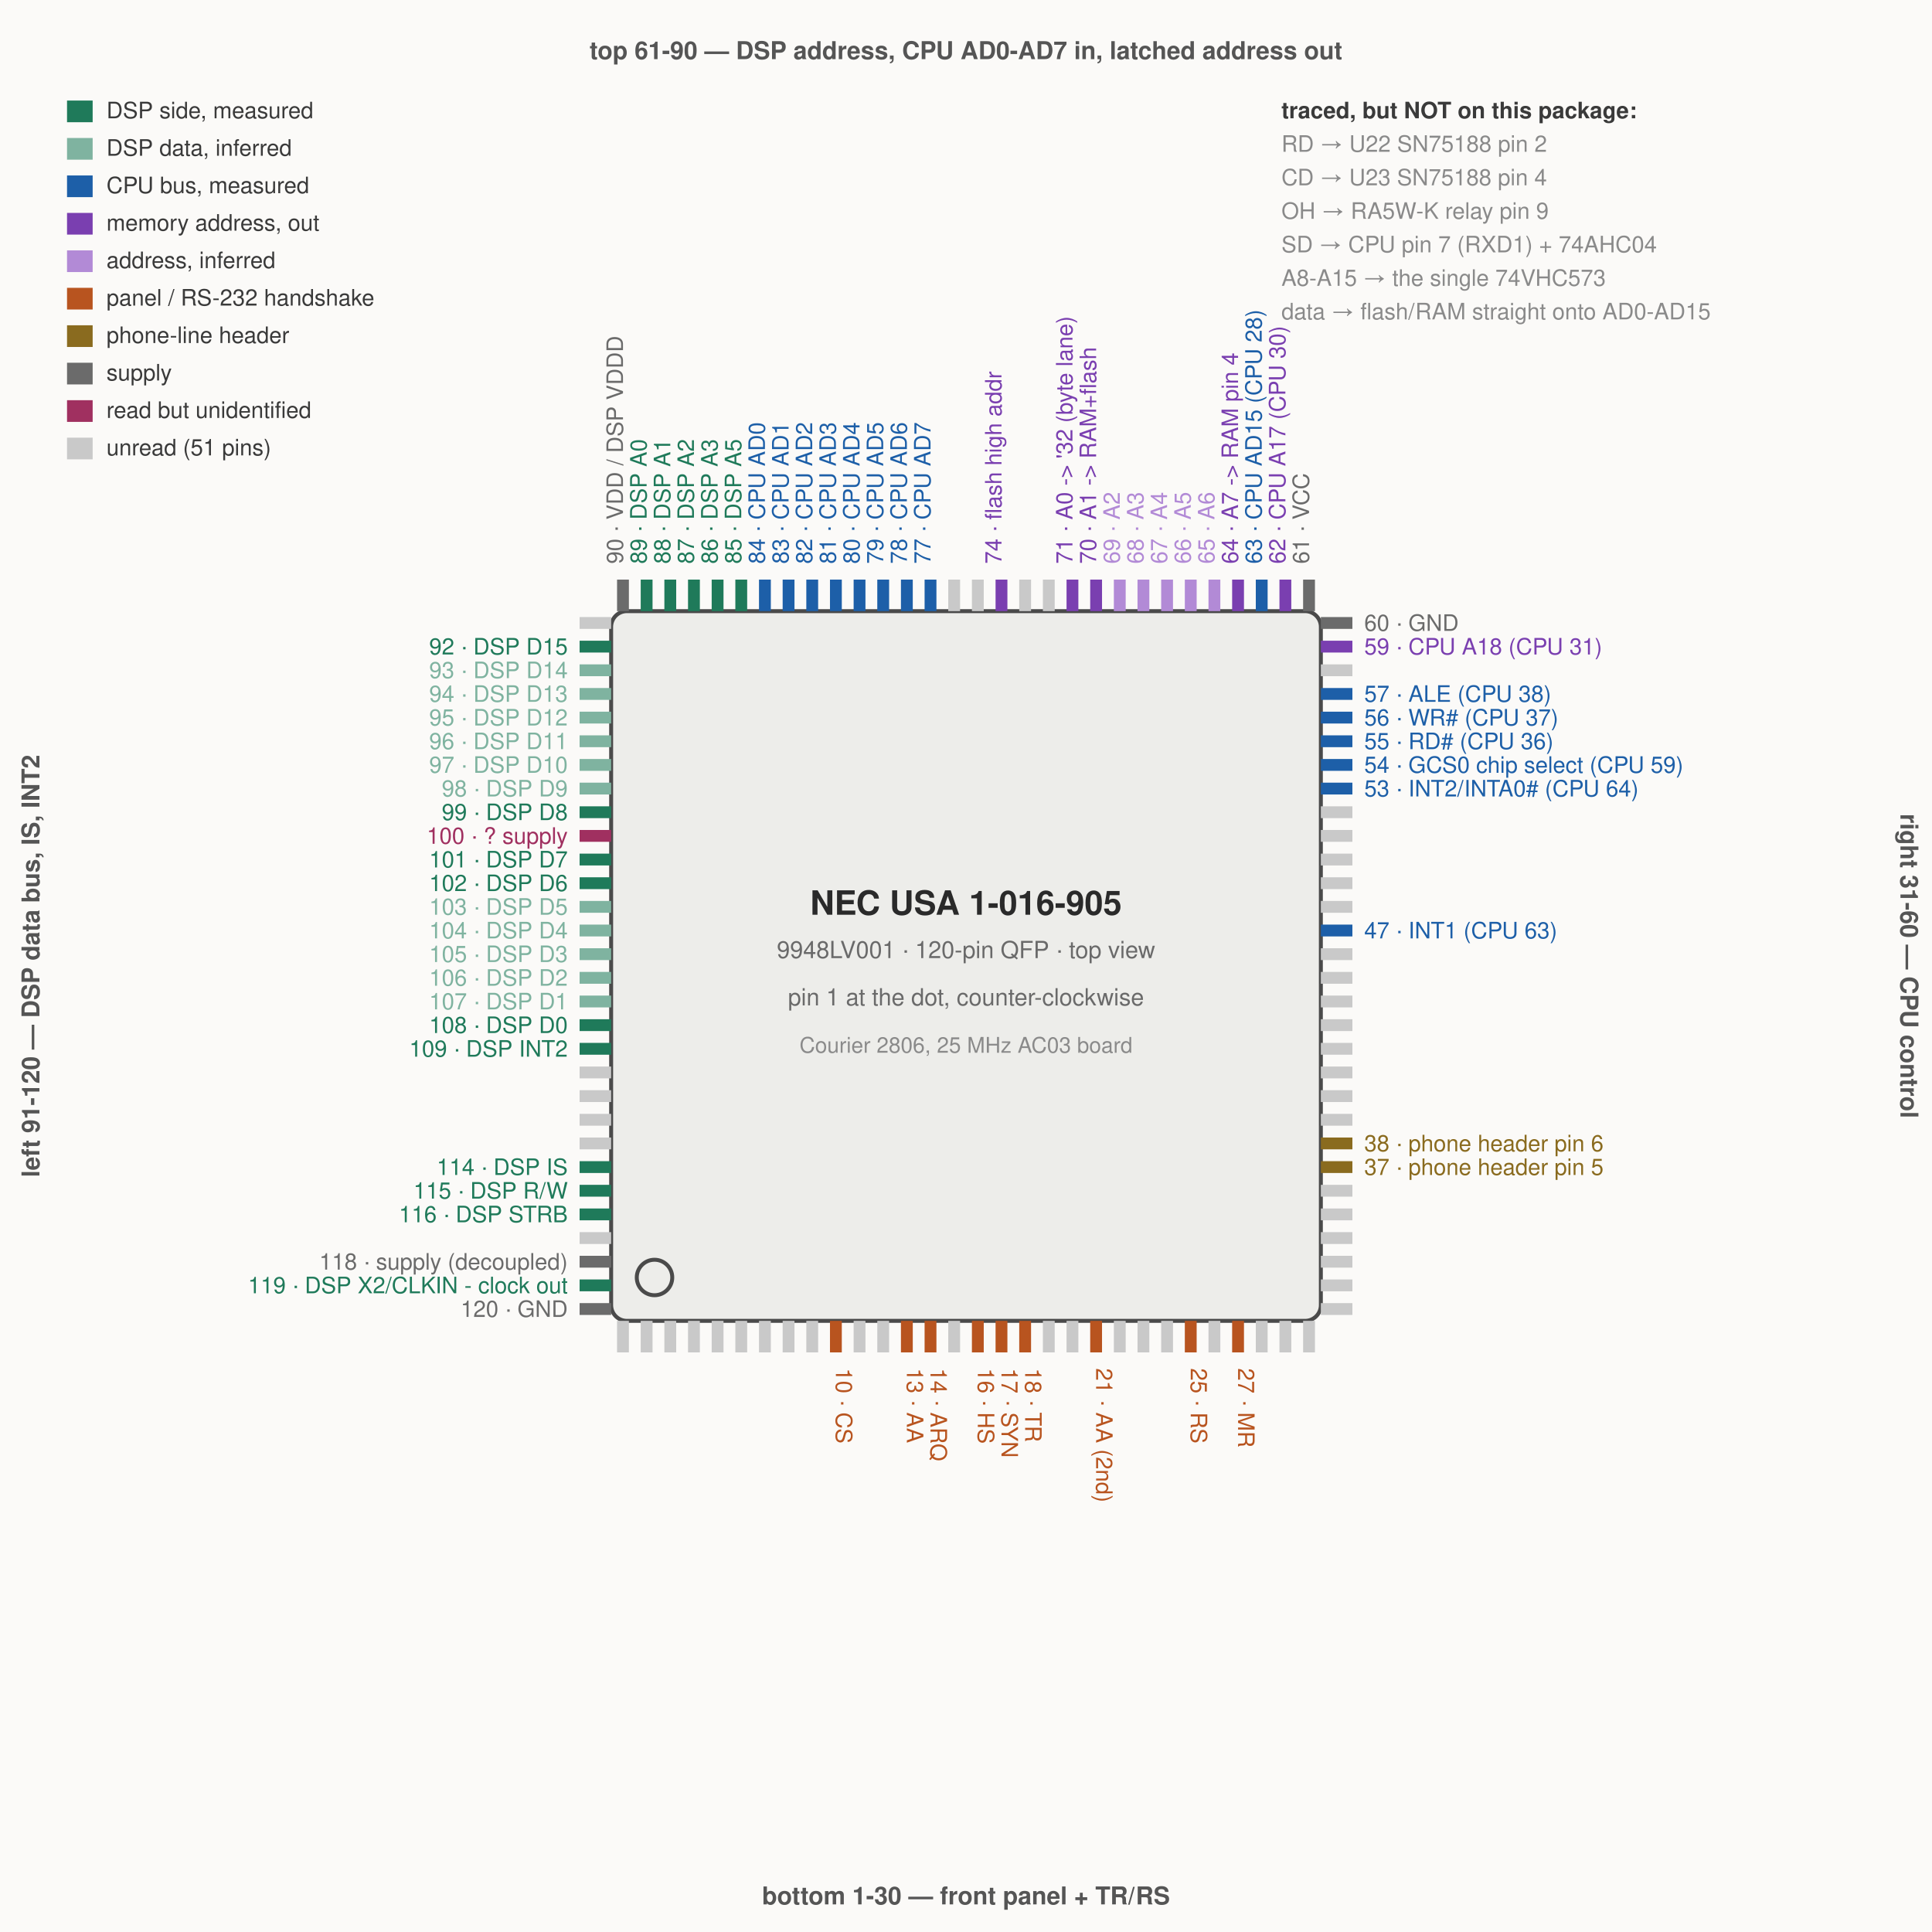
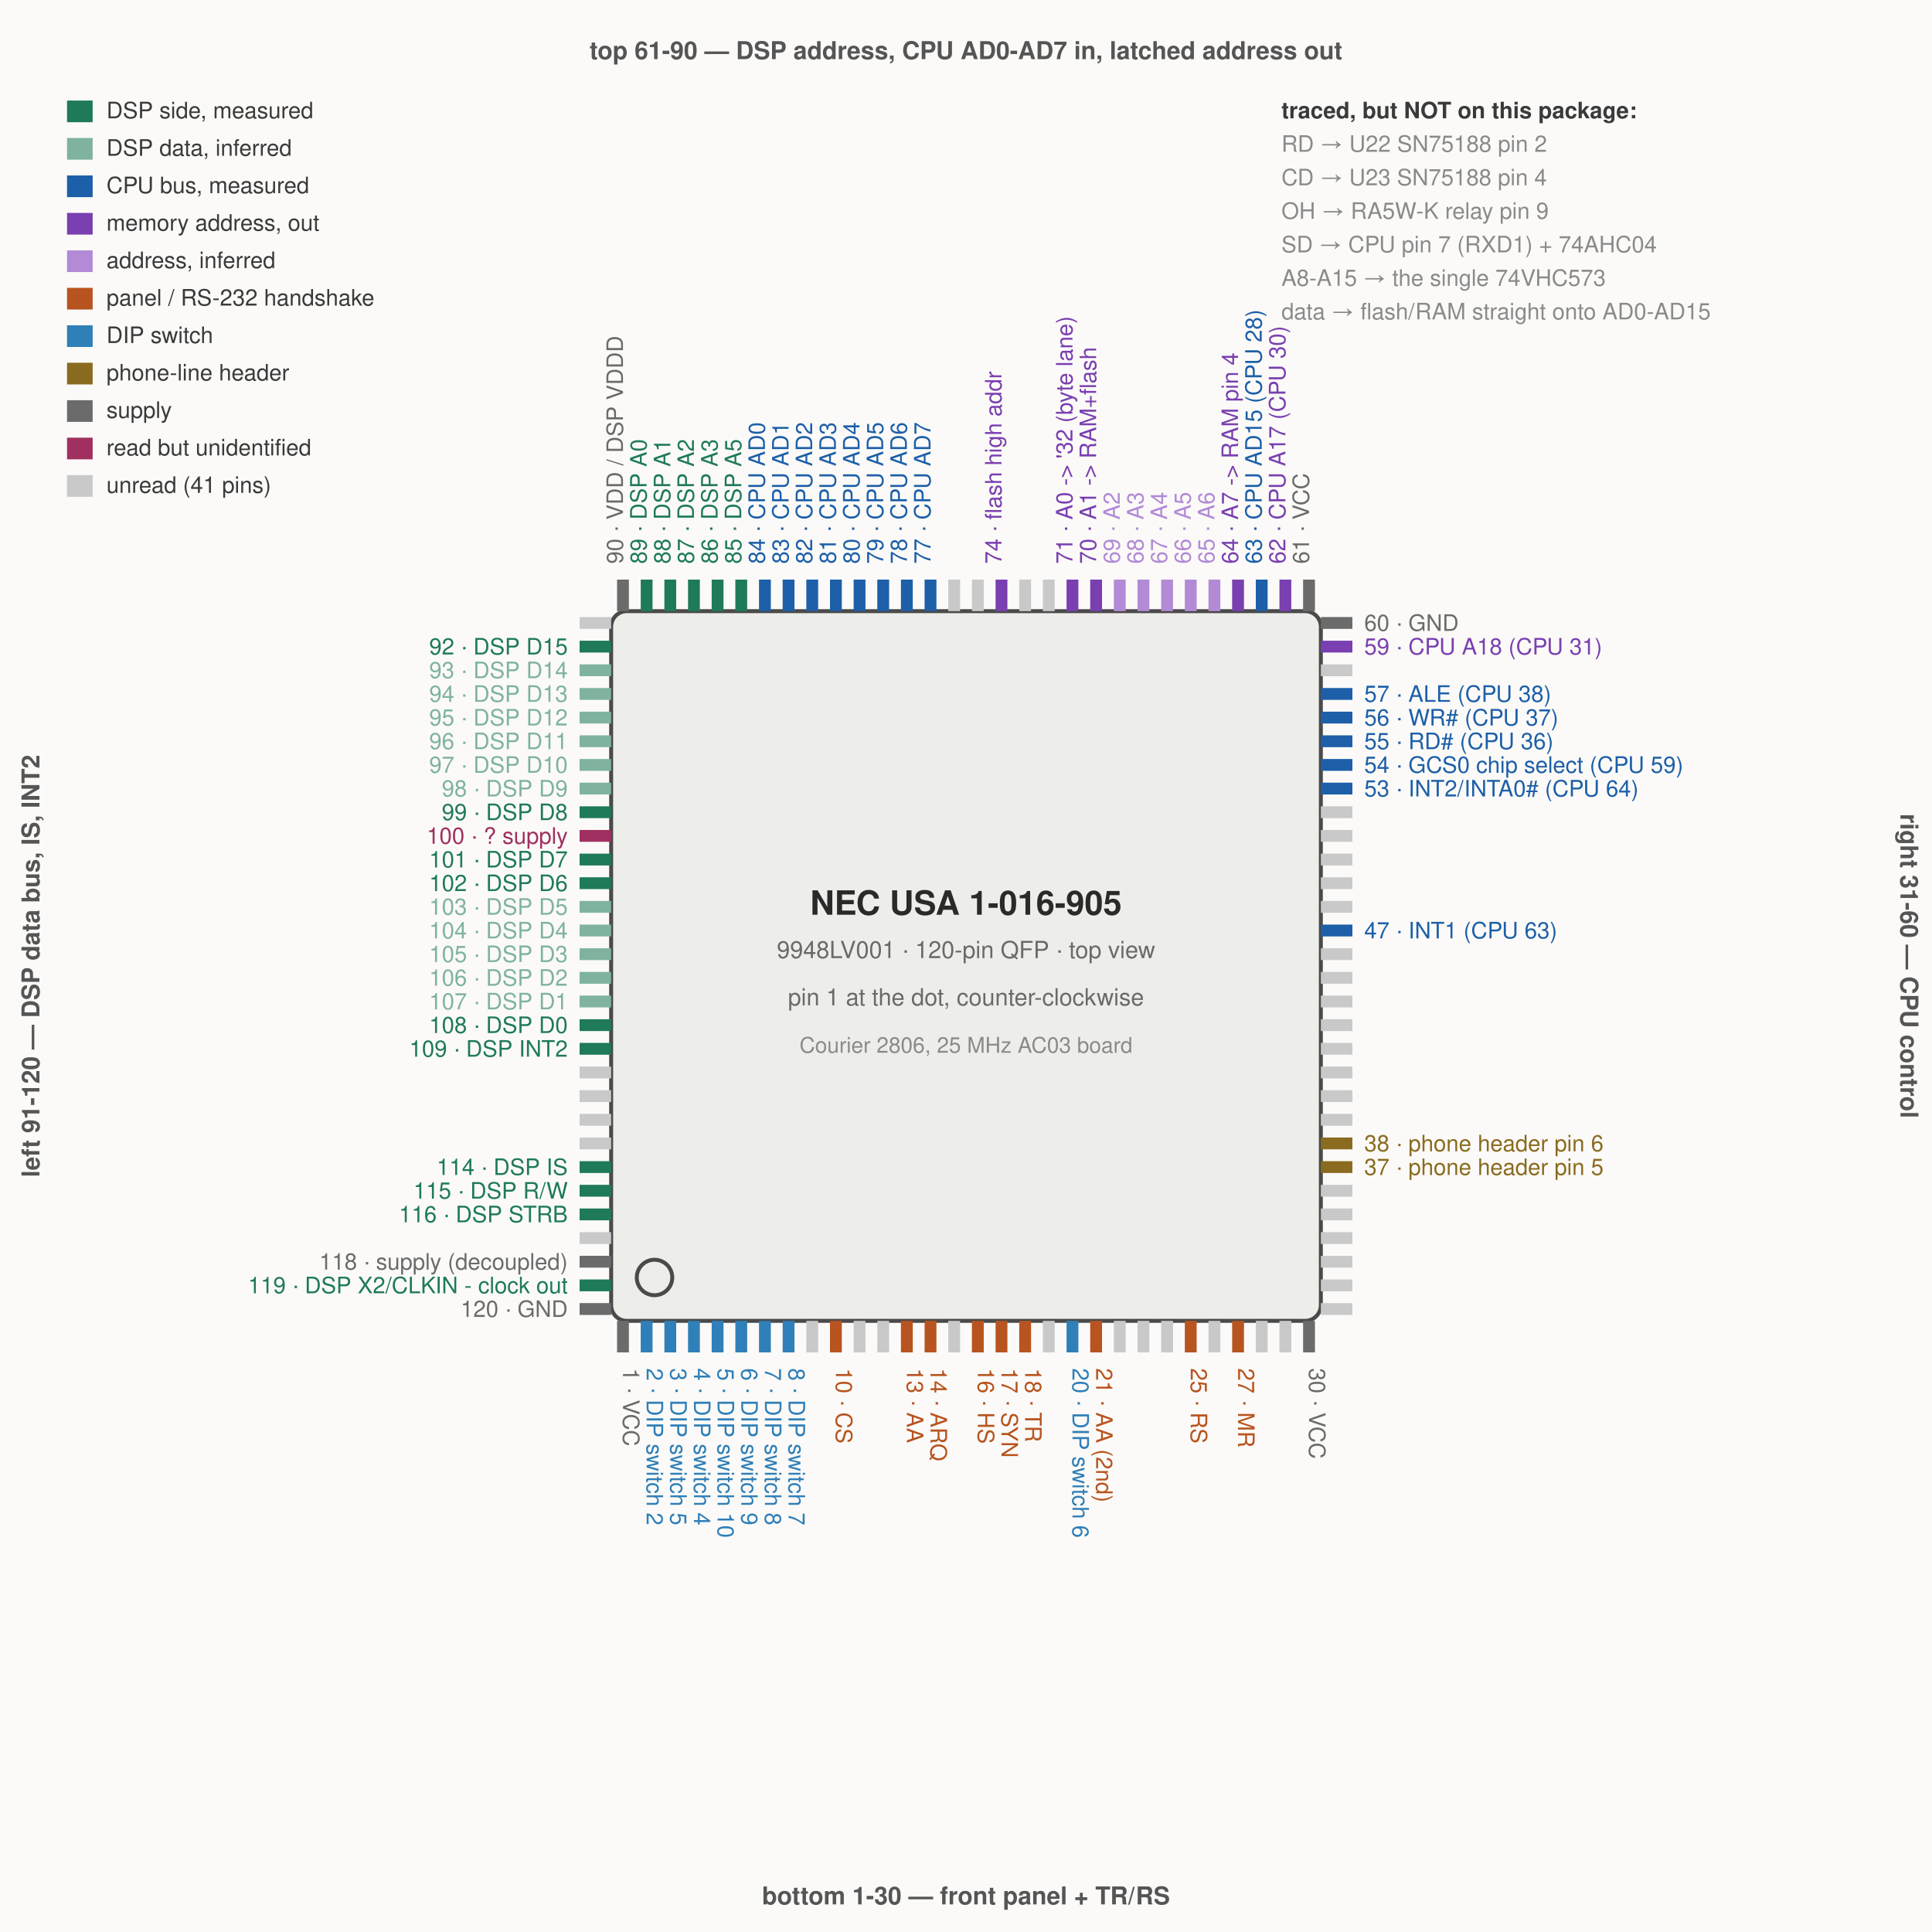
<svg xmlns="http://www.w3.org/2000/svg" viewBox="0 0 980 980" width="980" height="980" font-family="ui-sans-serif,Helvetica,Arial,sans-serif">
  <rect width="980" height="980" fill="#fbfaf8" />
  <rect x="310.0" y="310.0" width="360.0" height="360.0" rx="8" fill="#ededea" stroke="#4a4a4a" stroke-width="2" />
  <circle cx="332.0" cy="648.0" r="9" fill="none" stroke="#4a4a4a" stroke-width="2" />
  <text x="490.0" y="464.0" text-anchor="middle" font-size="17" font-weight="600" fill="#2a2a2a">NEC USA 1-016-905</text>
  <text x="490.0" y="486.0" text-anchor="middle" font-size="12" fill="#6a6a6a">9948LV001 · 120-pin QFP · top view</text>
  <text x="490.0" y="510.0" text-anchor="middle" font-size="12" fill="#6a6a6a">pin 1 at the dot, counter-clockwise</text>
  <text x="490.0" y="534.0" text-anchor="middle" font-size="11" fill="#8a8a8a">Courier 2806, 25 MHz AC03 board</text>
-   <rect x="313.0" y="670.0" width="6.0" height="16.0" fill="#c9c9c9" />
-   <rect x="325.0" y="670.0" width="6.0" height="16.0" fill="#c9c9c9" />
-   <rect x="337.0" y="670.0" width="6.0" height="16.0" fill="#c9c9c9" />
-   <rect x="349.0" y="670.0" width="6.0" height="16.0" fill="#c9c9c9" />
-   <rect x="361.0" y="670.0" width="6.0" height="16.0" fill="#c9c9c9" />
-   <rect x="373.0" y="670.0" width="6.0" height="16.0" fill="#c9c9c9" />
-   <rect x="385.0" y="670.0" width="6.0" height="16.0" fill="#c9c9c9" />
-   <rect x="397.0" y="670.0" width="6.0" height="16.0" fill="#c9c9c9" />
+   <rect x="313.0" y="670.0" width="6.0" height="16.0" fill="#6b6b6b" />
+   <text transform="translate(316.0,694.0) rotate(90)" font-size="11.5" fill="#6b6b6b">1 · VCC</text>
+   <rect x="325.0" y="670.0" width="6.0" height="16.0" fill="#2f7fb8" />
+   <text transform="translate(328.0,694.0) rotate(90)" font-size="11.5" fill="#2f7fb8">2 · DIP switch 2</text>
+   <rect x="337.0" y="670.0" width="6.0" height="16.0" fill="#2f7fb8" />
+   <text transform="translate(340.0,694.0) rotate(90)" font-size="11.5" fill="#2f7fb8">3 · DIP switch 5</text>
+   <rect x="349.0" y="670.0" width="6.0" height="16.0" fill="#2f7fb8" />
+   <text transform="translate(352.0,694.0) rotate(90)" font-size="11.5" fill="#2f7fb8">4 · DIP switch 4</text>
+   <rect x="361.0" y="670.0" width="6.0" height="16.0" fill="#2f7fb8" />
+   <text transform="translate(364.0,694.0) rotate(90)" font-size="11.5" fill="#2f7fb8">5 · DIP switch 10</text>
+   <rect x="373.0" y="670.0" width="6.0" height="16.0" fill="#2f7fb8" />
+   <text transform="translate(376.0,694.0) rotate(90)" font-size="11.5" fill="#2f7fb8">6 · DIP switch 9</text>
+   <rect x="385.0" y="670.0" width="6.0" height="16.0" fill="#2f7fb8" />
+   <text transform="translate(388.0,694.0) rotate(90)" font-size="11.5" fill="#2f7fb8">7 · DIP switch 8</text>
+   <rect x="397.0" y="670.0" width="6.0" height="16.0" fill="#2f7fb8" />
+   <text transform="translate(400.0,694.0) rotate(90)" font-size="11.5" fill="#2f7fb8">8 · DIP switch 7</text>
  <rect x="409.0" y="670.0" width="6.0" height="16.0" fill="#c9c9c9" />
  <rect x="421.0" y="670.0" width="6.0" height="16.0" fill="#b8541f" />
  <text transform="translate(424.0,694.0) rotate(90)" font-size="11.5" fill="#b8541f">10 · CS</text>
  <rect x="433.0" y="670.0" width="6.0" height="16.0" fill="#c9c9c9" />
  <rect x="445.0" y="670.0" width="6.0" height="16.0" fill="#c9c9c9" />
  <rect x="457.0" y="670.0" width="6.0" height="16.0" fill="#b8541f" />
  <text transform="translate(460.0,694.0) rotate(90)" font-size="11.5" fill="#b8541f">13 · AA</text>
  <rect x="469.0" y="670.0" width="6.0" height="16.0" fill="#b8541f" />
  <text transform="translate(472.0,694.0) rotate(90)" font-size="11.5" fill="#b8541f">14 · ARQ</text>
  <rect x="481.0" y="670.0" width="6.0" height="16.0" fill="#c9c9c9" />
  <rect x="493.0" y="670.0" width="6.0" height="16.0" fill="#b8541f" />
  <text transform="translate(496.0,694.0) rotate(90)" font-size="11.5" fill="#b8541f">16 · HS</text>
  <rect x="505.0" y="670.0" width="6.0" height="16.0" fill="#b8541f" />
  <text transform="translate(508.0,694.0) rotate(90)" font-size="11.5" fill="#b8541f">17 · SYN</text>
  <rect x="517.0" y="670.0" width="6.0" height="16.0" fill="#b8541f" />
  <text transform="translate(520.0,694.0) rotate(90)" font-size="11.5" fill="#b8541f">18 · TR</text>
  <rect x="529.0" y="670.0" width="6.0" height="16.0" fill="#c9c9c9" />
-   <rect x="541.0" y="670.0" width="6.0" height="16.0" fill="#c9c9c9" />
+   <rect x="541.0" y="670.0" width="6.0" height="16.0" fill="#2f7fb8" />
+   <text transform="translate(544.0,694.0) rotate(90)" font-size="11.5" fill="#2f7fb8">20 · DIP switch 6</text>
  <rect x="553.0" y="670.0" width="6.0" height="16.0" fill="#b8541f" />
  <text transform="translate(556.0,694.0) rotate(90)" font-size="11.5" fill="#b8541f">21 · AA (2nd)</text>
  <rect x="565.0" y="670.0" width="6.0" height="16.0" fill="#c9c9c9" />
  <rect x="577.0" y="670.0" width="6.0" height="16.0" fill="#c9c9c9" />
  <rect x="589.0" y="670.0" width="6.0" height="16.0" fill="#c9c9c9" />
  <rect x="601.0" y="670.0" width="6.0" height="16.0" fill="#b8541f" />
  <text transform="translate(604.0,694.0) rotate(90)" font-size="11.5" fill="#b8541f">25 · RS</text>
  <rect x="613.0" y="670.0" width="6.0" height="16.0" fill="#c9c9c9" />
  <rect x="625.0" y="670.0" width="6.0" height="16.0" fill="#b8541f" />
  <text transform="translate(628.0,694.0) rotate(90)" font-size="11.5" fill="#b8541f">27 · MR</text>
  <rect x="637.0" y="670.0" width="6.0" height="16.0" fill="#c9c9c9" />
  <rect x="649.0" y="670.0" width="6.0" height="16.0" fill="#c9c9c9" />
-   <rect x="661.0" y="670.0" width="6.0" height="16.0" fill="#c9c9c9" />
+   <rect x="661.0" y="670.0" width="6.0" height="16.0" fill="#6b6b6b" />
+   <text transform="translate(664.0,694.0) rotate(90)" font-size="11.5" fill="#6b6b6b">30 · VCC</text>
  <rect x="670.0" y="661.0" width="16.0" height="6.0" fill="#c9c9c9" />
  <rect x="670.0" y="649.0" width="16.0" height="6.0" fill="#c9c9c9" />
  <rect x="670.0" y="637.0" width="16.0" height="6.0" fill="#c9c9c9" />
  <rect x="670.0" y="625.0" width="16.0" height="6.0" fill="#c9c9c9" />
  <rect x="670.0" y="613.0" width="16.0" height="6.0" fill="#c9c9c9" />
  <rect x="670.0" y="601.0" width="16.0" height="6.0" fill="#c9c9c9" />
  <rect x="670.0" y="589.0" width="16.0" height="6.0" fill="#8a6b1f" />
  <text x="692.0" y="596.0" font-size="11.5" fill="#8a6b1f">37 · phone header pin 5</text>
  <rect x="670.0" y="577.0" width="16.0" height="6.0" fill="#8a6b1f" />
  <text x="692.0" y="584.0" font-size="11.5" fill="#8a6b1f">38 · phone header pin 6</text>
  <rect x="670.0" y="565.0" width="16.0" height="6.0" fill="#c9c9c9" />
  <rect x="670.0" y="553.0" width="16.0" height="6.0" fill="#c9c9c9" />
  <rect x="670.0" y="541.0" width="16.0" height="6.0" fill="#c9c9c9" />
  <rect x="670.0" y="529.0" width="16.0" height="6.0" fill="#c9c9c9" />
  <rect x="670.0" y="517.0" width="16.0" height="6.0" fill="#c9c9c9" />
  <rect x="670.0" y="505.0" width="16.0" height="6.0" fill="#c9c9c9" />
  <rect x="670.0" y="493.0" width="16.0" height="6.0" fill="#c9c9c9" />
  <rect x="670.0" y="481.0" width="16.0" height="6.0" fill="#c9c9c9" />
  <rect x="670.0" y="469.0" width="16.0" height="6.0" fill="#1d5fa8" />
  <text x="692.0" y="476.0" font-size="11.5" fill="#1d5fa8">47 · INT1 (CPU 63)</text>
  <rect x="670.0" y="457.0" width="16.0" height="6.0" fill="#c9c9c9" />
  <rect x="670.0" y="445.0" width="16.0" height="6.0" fill="#c9c9c9" />
  <rect x="670.0" y="433.0" width="16.0" height="6.0" fill="#c9c9c9" />
  <rect x="670.0" y="421.0" width="16.0" height="6.0" fill="#c9c9c9" />
  <rect x="670.0" y="409.0" width="16.0" height="6.0" fill="#c9c9c9" />
  <rect x="670.0" y="397.0" width="16.0" height="6.0" fill="#1d5fa8" />
  <text x="692.0" y="404.0" font-size="11.5" fill="#1d5fa8">53 · INT2/INTA0# (CPU 64)</text>
  <rect x="670.0" y="385.0" width="16.0" height="6.0" fill="#1d5fa8" />
  <text x="692.0" y="392.0" font-size="11.5" fill="#1d5fa8">54 · GCS0 chip select (CPU 59)</text>
  <rect x="670.0" y="373.0" width="16.0" height="6.0" fill="#1d5fa8" />
  <text x="692.0" y="380.0" font-size="11.5" fill="#1d5fa8">55 · RD#  (CPU 36)</text>
  <rect x="670.0" y="361.0" width="16.0" height="6.0" fill="#1d5fa8" />
  <text x="692.0" y="368.0" font-size="11.5" fill="#1d5fa8">56 · WR#  (CPU 37)</text>
  <rect x="670.0" y="349.0" width="16.0" height="6.0" fill="#1d5fa8" />
  <text x="692.0" y="356.0" font-size="11.5" fill="#1d5fa8">57 · ALE  (CPU 38)</text>
  <rect x="670.0" y="337.0" width="16.0" height="6.0" fill="#c9c9c9" />
  <rect x="670.0" y="325.0" width="16.0" height="6.0" fill="#7a3fb0" />
  <text x="692.0" y="332.0" font-size="11.5" fill="#7a3fb0">59 · CPU A18 (CPU 31)</text>
  <rect x="670.0" y="313.0" width="16.0" height="6.0" fill="#6b6b6b" />
  <text x="692.0" y="320.0" font-size="11.5" fill="#6b6b6b">60 · GND</text>
  <rect x="661.0" y="294.0" width="6.0" height="16.0" fill="#6b6b6b" />
  <text transform="translate(664.0,286.0) rotate(-90)" font-size="11.5" fill="#6b6b6b">61 · VCC</text>
  <rect x="649.0" y="294.0" width="6.0" height="16.0" fill="#7a3fb0" />
  <text transform="translate(652.0,286.0) rotate(-90)" font-size="11.5" fill="#7a3fb0">62 · CPU A17 (CPU 30)</text>
  <rect x="637.0" y="294.0" width="6.0" height="16.0" fill="#1d5fa8" />
  <text transform="translate(640.0,286.0) rotate(-90)" font-size="11.5" fill="#1d5fa8">63 · CPU AD15 (CPU 28)</text>
  <rect x="625.0" y="294.0" width="6.0" height="16.0" fill="#7a3fb0" />
  <text transform="translate(628.0,286.0) rotate(-90)" font-size="11.5" fill="#7a3fb0">64 · A7 -&gt; RAM pin 4</text>
  <rect x="613.0" y="294.0" width="6.0" height="16.0" fill="#b28ad6" />
  <text transform="translate(616.0,286.0) rotate(-90)" font-size="11.5" fill="#b28ad6">65 · A6</text>
  <rect x="601.0" y="294.0" width="6.0" height="16.0" fill="#b28ad6" />
  <text transform="translate(604.0,286.0) rotate(-90)" font-size="11.5" fill="#b28ad6">66 · A5</text>
  <rect x="589.0" y="294.0" width="6.0" height="16.0" fill="#b28ad6" />
  <text transform="translate(592.0,286.0) rotate(-90)" font-size="11.5" fill="#b28ad6">67 · A4</text>
  <rect x="577.0" y="294.0" width="6.0" height="16.0" fill="#b28ad6" />
  <text transform="translate(580.0,286.0) rotate(-90)" font-size="11.5" fill="#b28ad6">68 · A3</text>
  <rect x="565.0" y="294.0" width="6.0" height="16.0" fill="#b28ad6" />
  <text transform="translate(568.0,286.0) rotate(-90)" font-size="11.5" fill="#b28ad6">69 · A2</text>
  <rect x="553.0" y="294.0" width="6.0" height="16.0" fill="#7a3fb0" />
  <text transform="translate(556.0,286.0) rotate(-90)" font-size="11.5" fill="#7a3fb0">70 · A1 -&gt; RAM+flash</text>
  <rect x="541.0" y="294.0" width="6.0" height="16.0" fill="#7a3fb0" />
  <text transform="translate(544.0,286.0) rotate(-90)" font-size="11.5" fill="#7a3fb0">71 · A0 -&gt; '32 (byte lane)</text>
  <rect x="529.0" y="294.0" width="6.0" height="16.0" fill="#c9c9c9" />
  <rect x="517.0" y="294.0" width="6.0" height="16.0" fill="#c9c9c9" />
  <rect x="505.0" y="294.0" width="6.0" height="16.0" fill="#7a3fb0" />
  <text transform="translate(508.0,286.0) rotate(-90)" font-size="11.5" fill="#7a3fb0">74 · flash high addr</text>
  <rect x="493.0" y="294.0" width="6.0" height="16.0" fill="#c9c9c9" />
  <rect x="481.0" y="294.0" width="6.0" height="16.0" fill="#c9c9c9" />
  <rect x="469.0" y="294.0" width="6.0" height="16.0" fill="#1d5fa8" />
  <text transform="translate(472.0,286.0) rotate(-90)" font-size="11.5" fill="#1d5fa8">77 · CPU AD7</text>
  <rect x="457.0" y="294.0" width="6.0" height="16.0" fill="#1d5fa8" />
  <text transform="translate(460.0,286.0) rotate(-90)" font-size="11.5" fill="#1d5fa8">78 · CPU AD6</text>
  <rect x="445.0" y="294.0" width="6.0" height="16.0" fill="#1d5fa8" />
  <text transform="translate(448.0,286.0) rotate(-90)" font-size="11.5" fill="#1d5fa8">79 · CPU AD5</text>
  <rect x="433.0" y="294.0" width="6.0" height="16.0" fill="#1d5fa8" />
  <text transform="translate(436.0,286.0) rotate(-90)" font-size="11.5" fill="#1d5fa8">80 · CPU AD4</text>
  <rect x="421.0" y="294.0" width="6.0" height="16.0" fill="#1d5fa8" />
  <text transform="translate(424.0,286.0) rotate(-90)" font-size="11.5" fill="#1d5fa8">81 · CPU AD3</text>
  <rect x="409.0" y="294.0" width="6.0" height="16.0" fill="#1d5fa8" />
  <text transform="translate(412.0,286.0) rotate(-90)" font-size="11.5" fill="#1d5fa8">82 · CPU AD2</text>
  <rect x="397.0" y="294.0" width="6.0" height="16.0" fill="#1d5fa8" />
  <text transform="translate(400.0,286.0) rotate(-90)" font-size="11.5" fill="#1d5fa8">83 · CPU AD1</text>
  <rect x="385.0" y="294.0" width="6.0" height="16.0" fill="#1d5fa8" />
  <text transform="translate(388.0,286.0) rotate(-90)" font-size="11.5" fill="#1d5fa8">84 · CPU AD0</text>
  <rect x="373.0" y="294.0" width="6.0" height="16.0" fill="#1f7a5a" />
  <text transform="translate(376.0,286.0) rotate(-90)" font-size="11.5" fill="#1f7a5a">85 · DSP A5</text>
  <rect x="361.0" y="294.0" width="6.0" height="16.0" fill="#1f7a5a" />
  <text transform="translate(364.0,286.0) rotate(-90)" font-size="11.5" fill="#1f7a5a">86 · DSP A3</text>
  <rect x="349.0" y="294.0" width="6.0" height="16.0" fill="#1f7a5a" />
  <text transform="translate(352.0,286.0) rotate(-90)" font-size="11.5" fill="#1f7a5a">87 · DSP A2</text>
  <rect x="337.0" y="294.0" width="6.0" height="16.0" fill="#1f7a5a" />
  <text transform="translate(340.0,286.0) rotate(-90)" font-size="11.5" fill="#1f7a5a">88 · DSP A1</text>
  <rect x="325.0" y="294.0" width="6.0" height="16.0" fill="#1f7a5a" />
  <text transform="translate(328.0,286.0) rotate(-90)" font-size="11.5" fill="#1f7a5a">89 · DSP A0</text>
  <rect x="313.0" y="294.0" width="6.0" height="16.0" fill="#6b6b6b" />
  <text transform="translate(316.0,286.0) rotate(-90)" font-size="11.5" fill="#6b6b6b">90 · VDD / DSP VDDD</text>
  <rect x="294.0" y="313.0" width="16.0" height="6.0" fill="#c9c9c9" />
  <rect x="294.0" y="325.0" width="16.0" height="6.0" fill="#1f7a5a" />
  <text x="288.0" y="332.0" text-anchor="end" font-size="11.5" fill="#1f7a5a">92 · DSP D15</text>
  <rect x="294.0" y="337.0" width="16.0" height="6.0" fill="#7fb3a0" />
  <text x="288.0" y="344.0" text-anchor="end" font-size="11.5" fill="#7fb3a0">93 · DSP D14</text>
  <rect x="294.0" y="349.0" width="16.0" height="6.0" fill="#7fb3a0" />
  <text x="288.0" y="356.0" text-anchor="end" font-size="11.5" fill="#7fb3a0">94 · DSP D13</text>
  <rect x="294.0" y="361.0" width="16.0" height="6.0" fill="#7fb3a0" />
  <text x="288.0" y="368.0" text-anchor="end" font-size="11.5" fill="#7fb3a0">95 · DSP D12</text>
  <rect x="294.0" y="373.0" width="16.0" height="6.0" fill="#7fb3a0" />
  <text x="288.0" y="380.0" text-anchor="end" font-size="11.5" fill="#7fb3a0">96 · DSP D11</text>
  <rect x="294.0" y="385.0" width="16.0" height="6.0" fill="#7fb3a0" />
  <text x="288.0" y="392.0" text-anchor="end" font-size="11.5" fill="#7fb3a0">97 · DSP D10</text>
  <rect x="294.0" y="397.0" width="16.0" height="6.0" fill="#7fb3a0" />
  <text x="288.0" y="404.0" text-anchor="end" font-size="11.5" fill="#7fb3a0">98 · DSP D9</text>
  <rect x="294.0" y="409.0" width="16.0" height="6.0" fill="#1f7a5a" />
  <text x="288.0" y="416.0" text-anchor="end" font-size="11.5" fill="#1f7a5a">99 · DSP D8</text>
  <rect x="294.0" y="421.0" width="16.0" height="6.0" fill="#a03060" />
  <text x="288.0" y="428.0" text-anchor="end" font-size="11.5" fill="#a03060">100 · ? supply</text>
  <rect x="294.0" y="433.0" width="16.0" height="6.0" fill="#1f7a5a" />
  <text x="288.0" y="440.0" text-anchor="end" font-size="11.5" fill="#1f7a5a">101 · DSP D7</text>
  <rect x="294.0" y="445.0" width="16.0" height="6.0" fill="#1f7a5a" />
  <text x="288.0" y="452.0" text-anchor="end" font-size="11.5" fill="#1f7a5a">102 · DSP D6</text>
  <rect x="294.0" y="457.0" width="16.0" height="6.0" fill="#7fb3a0" />
  <text x="288.0" y="464.0" text-anchor="end" font-size="11.5" fill="#7fb3a0">103 · DSP D5</text>
  <rect x="294.0" y="469.0" width="16.0" height="6.0" fill="#7fb3a0" />
  <text x="288.0" y="476.0" text-anchor="end" font-size="11.5" fill="#7fb3a0">104 · DSP D4</text>
  <rect x="294.0" y="481.0" width="16.0" height="6.0" fill="#7fb3a0" />
  <text x="288.0" y="488.0" text-anchor="end" font-size="11.5" fill="#7fb3a0">105 · DSP D3</text>
  <rect x="294.0" y="493.0" width="16.0" height="6.0" fill="#7fb3a0" />
  <text x="288.0" y="500.0" text-anchor="end" font-size="11.5" fill="#7fb3a0">106 · DSP D2</text>
  <rect x="294.0" y="505.0" width="16.0" height="6.0" fill="#7fb3a0" />
  <text x="288.0" y="512.0" text-anchor="end" font-size="11.5" fill="#7fb3a0">107 · DSP D1</text>
  <rect x="294.0" y="517.0" width="16.0" height="6.0" fill="#1f7a5a" />
  <text x="288.0" y="524.0" text-anchor="end" font-size="11.5" fill="#1f7a5a">108 · DSP D0</text>
  <rect x="294.0" y="529.0" width="16.0" height="6.0" fill="#1f7a5a" />
  <text x="288.0" y="536.0" text-anchor="end" font-size="11.5" fill="#1f7a5a">109 · DSP INT2</text>
  <rect x="294.0" y="541.0" width="16.0" height="6.0" fill="#c9c9c9" />
  <rect x="294.0" y="553.0" width="16.0" height="6.0" fill="#c9c9c9" />
  <rect x="294.0" y="565.0" width="16.0" height="6.0" fill="#c9c9c9" />
  <rect x="294.0" y="577.0" width="16.0" height="6.0" fill="#c9c9c9" />
  <rect x="294.0" y="589.0" width="16.0" height="6.0" fill="#1f7a5a" />
  <text x="288.0" y="596.0" text-anchor="end" font-size="11.5" fill="#1f7a5a">114 · DSP IS</text>
  <rect x="294.0" y="601.0" width="16.0" height="6.0" fill="#1f7a5a" />
  <text x="288.0" y="608.0" text-anchor="end" font-size="11.5" fill="#1f7a5a">115 · DSP R/W</text>
  <rect x="294.0" y="613.0" width="16.0" height="6.0" fill="#1f7a5a" />
  <text x="288.0" y="620.0" text-anchor="end" font-size="11.5" fill="#1f7a5a">116 · DSP STRB</text>
  <rect x="294.0" y="625.0" width="16.0" height="6.0" fill="#c9c9c9" />
  <rect x="294.0" y="637.0" width="16.0" height="6.0" fill="#6b6b6b" />
  <text x="288.0" y="644.0" text-anchor="end" font-size="11.5" fill="#6b6b6b">118 · supply (decoupled)</text>
  <rect x="294.0" y="649.0" width="16.0" height="6.0" fill="#1f7a5a" />
  <text x="288.0" y="656.0" text-anchor="end" font-size="11.5" fill="#1f7a5a">119 · DSP X2/CLKIN - clock out</text>
  <rect x="294.0" y="661.0" width="16.0" height="6.0" fill="#6b6b6b" />
  <text x="288.0" y="668.0" text-anchor="end" font-size="11.5" fill="#6b6b6b">120 · GND</text>
  <text x="490.0" y="30" text-anchor="middle" font-size="12.5" font-weight="600" fill="#555">top 61-90 — DSP address, CPU AD0-AD7 in, latched address out</text>
  <text x="490.0" y="966" text-anchor="middle" font-size="12.5" font-weight="600" fill="#555">bottom 1-30 — front panel + TR/RS</text>
  <text transform="translate(20,490.0) rotate(-90)" text-anchor="middle" font-size="12.5" font-weight="600" fill="#555">left 91-120 — DSP data bus, IS, INT2</text>
  <text transform="translate(964,490.0) rotate(90)" text-anchor="middle" font-size="12.5" font-weight="600" fill="#555">right 31-60 — CPU control</text>
  <rect x="34" y="51" width="13" height="11" fill="#1f7a5a" />
  <text x="54" y="60" font-size="11.5" fill="#3a3a3a">DSP side, measured</text>
  <rect x="34" y="70" width="13" height="11" fill="#7fb3a0" />
  <text x="54" y="79" font-size="11.5" fill="#3a3a3a">DSP data, inferred</text>
  <rect x="34" y="89" width="13" height="11" fill="#1d5fa8" />
  <text x="54" y="98" font-size="11.5" fill="#3a3a3a">CPU bus, measured</text>
  <rect x="34" y="108" width="13" height="11" fill="#7a3fb0" />
  <text x="54" y="117" font-size="11.5" fill="#3a3a3a">memory address, out</text>
  <rect x="34" y="127" width="13" height="11" fill="#b28ad6" />
  <text x="54" y="136" font-size="11.5" fill="#3a3a3a">address, inferred</text>
  <rect x="34" y="146" width="13" height="11" fill="#b8541f" />
  <text x="54" y="155" font-size="11.5" fill="#3a3a3a">panel / RS-232 handshake</text>
-   <rect x="34" y="165" width="13" height="11" fill="#8a6b1f" />
-   <text x="54" y="174" font-size="11.5" fill="#3a3a3a">phone-line header</text>
-   <rect x="34" y="184" width="13" height="11" fill="#6b6b6b" />
-   <text x="54" y="193" font-size="11.5" fill="#3a3a3a">supply</text>
-   <rect x="34" y="203" width="13" height="11" fill="#a03060" />
-   <text x="54" y="212" font-size="11.5" fill="#3a3a3a">read but unidentified</text>
-   <rect x="34" y="222" width="13" height="11" fill="#c9c9c9" />
-   <text x="54" y="231" font-size="11.5" fill="#3a3a3a">unread (51 pins)</text>
+   <rect x="34" y="165" width="13" height="11" fill="#2f7fb8" />
+   <text x="54" y="174" font-size="11.5" fill="#3a3a3a">DIP switch</text>
+   <rect x="34" y="184" width="13" height="11" fill="#8a6b1f" />
+   <text x="54" y="193" font-size="11.5" fill="#3a3a3a">phone-line header</text>
+   <rect x="34" y="203" width="13" height="11" fill="#6b6b6b" />
+   <text x="54" y="212" font-size="11.5" fill="#3a3a3a">supply</text>
+   <rect x="34" y="222" width="13" height="11" fill="#a03060" />
+   <text x="54" y="231" font-size="11.5" fill="#3a3a3a">read but unidentified</text>
+   <rect x="34" y="241" width="13" height="11" fill="#c9c9c9" />
+   <text x="54" y="250" font-size="11.5" fill="#3a3a3a">unread (41 pins)</text>
  <text x="650" y="60" font-size="11.5" font-weight="600" fill="#3a3a3a">traced, but NOT on this package:</text>
  <text x="650" y="77" font-size="11.5" fill="#8a8a8a">RD → U22 SN75188 pin 2</text>
  <text x="650" y="94" font-size="11.5" fill="#8a8a8a">CD → U23 SN75188 pin 4</text>
  <text x="650" y="111" font-size="11.5" fill="#8a8a8a">OH → RA5W-K relay pin 9</text>
  <text x="650" y="128" font-size="11.5" fill="#8a8a8a">SD → CPU pin 7 (RXD1) + 74AHC04</text>
  <text x="650" y="145" font-size="11.5" fill="#8a8a8a">A8-A15 → the single 74VHC573</text>
  <text x="650" y="162" font-size="11.5" fill="#8a8a8a">data → flash/RAM straight onto AD0-AD15</text>
</svg>
